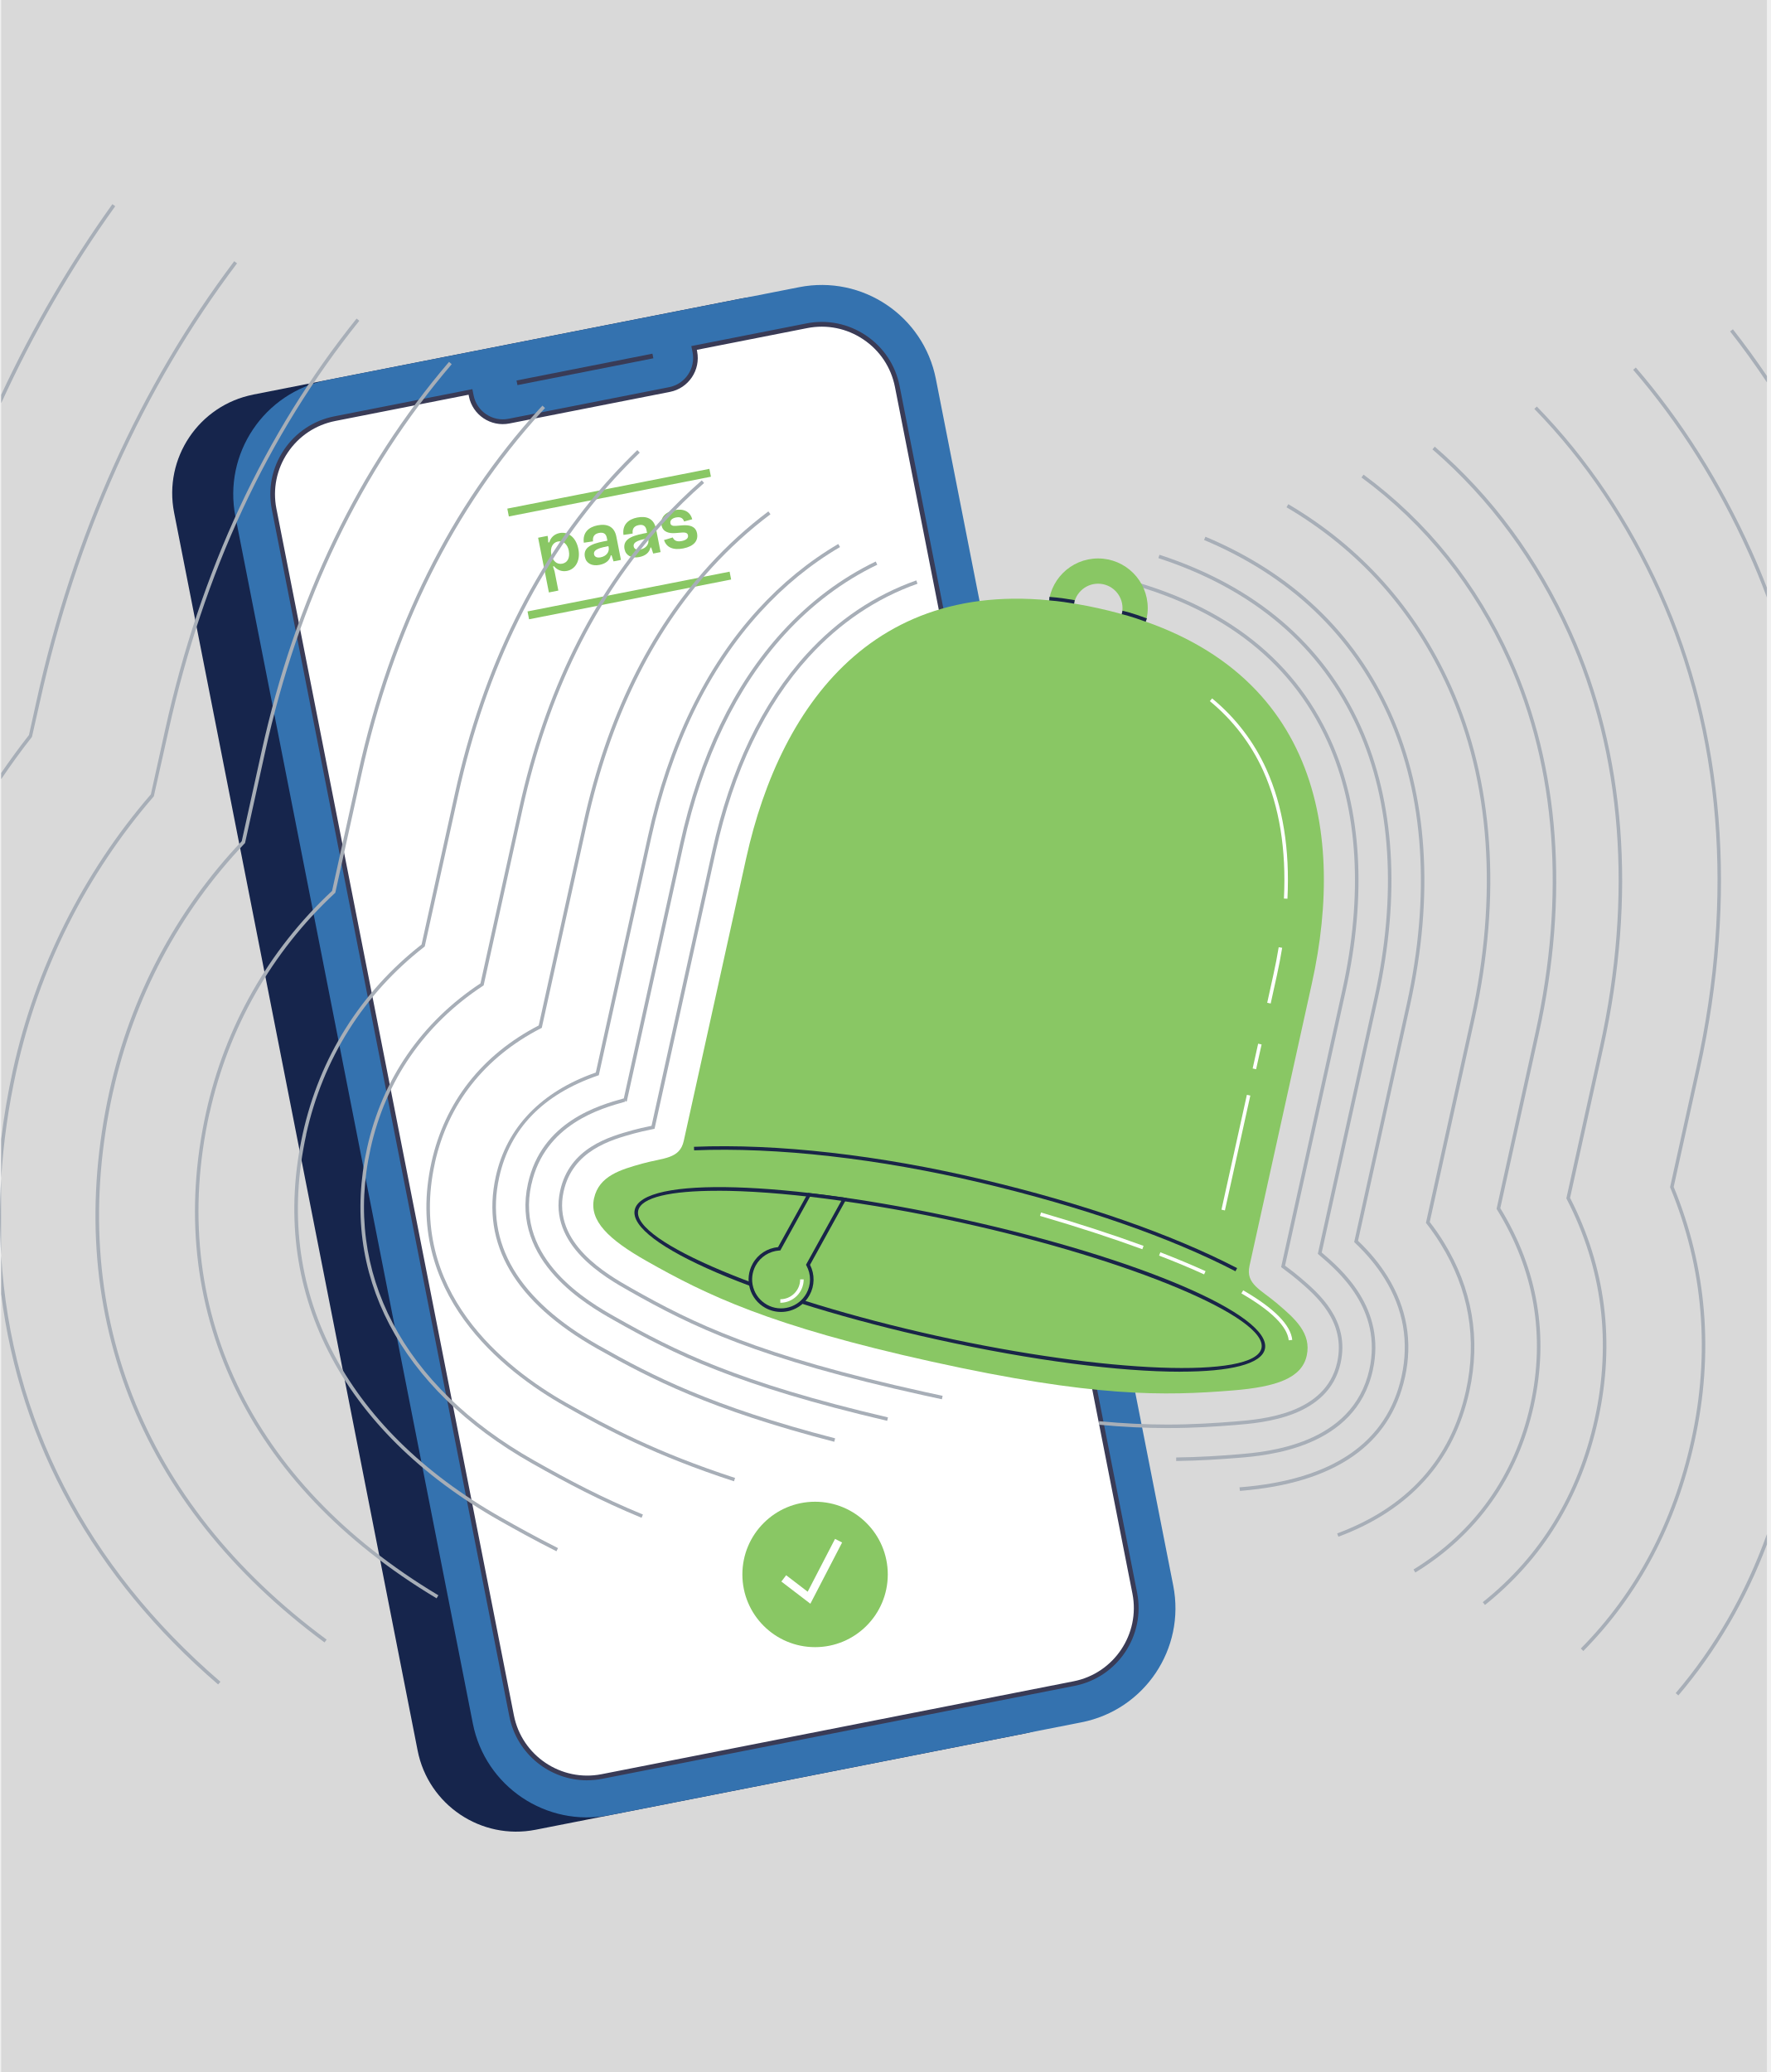
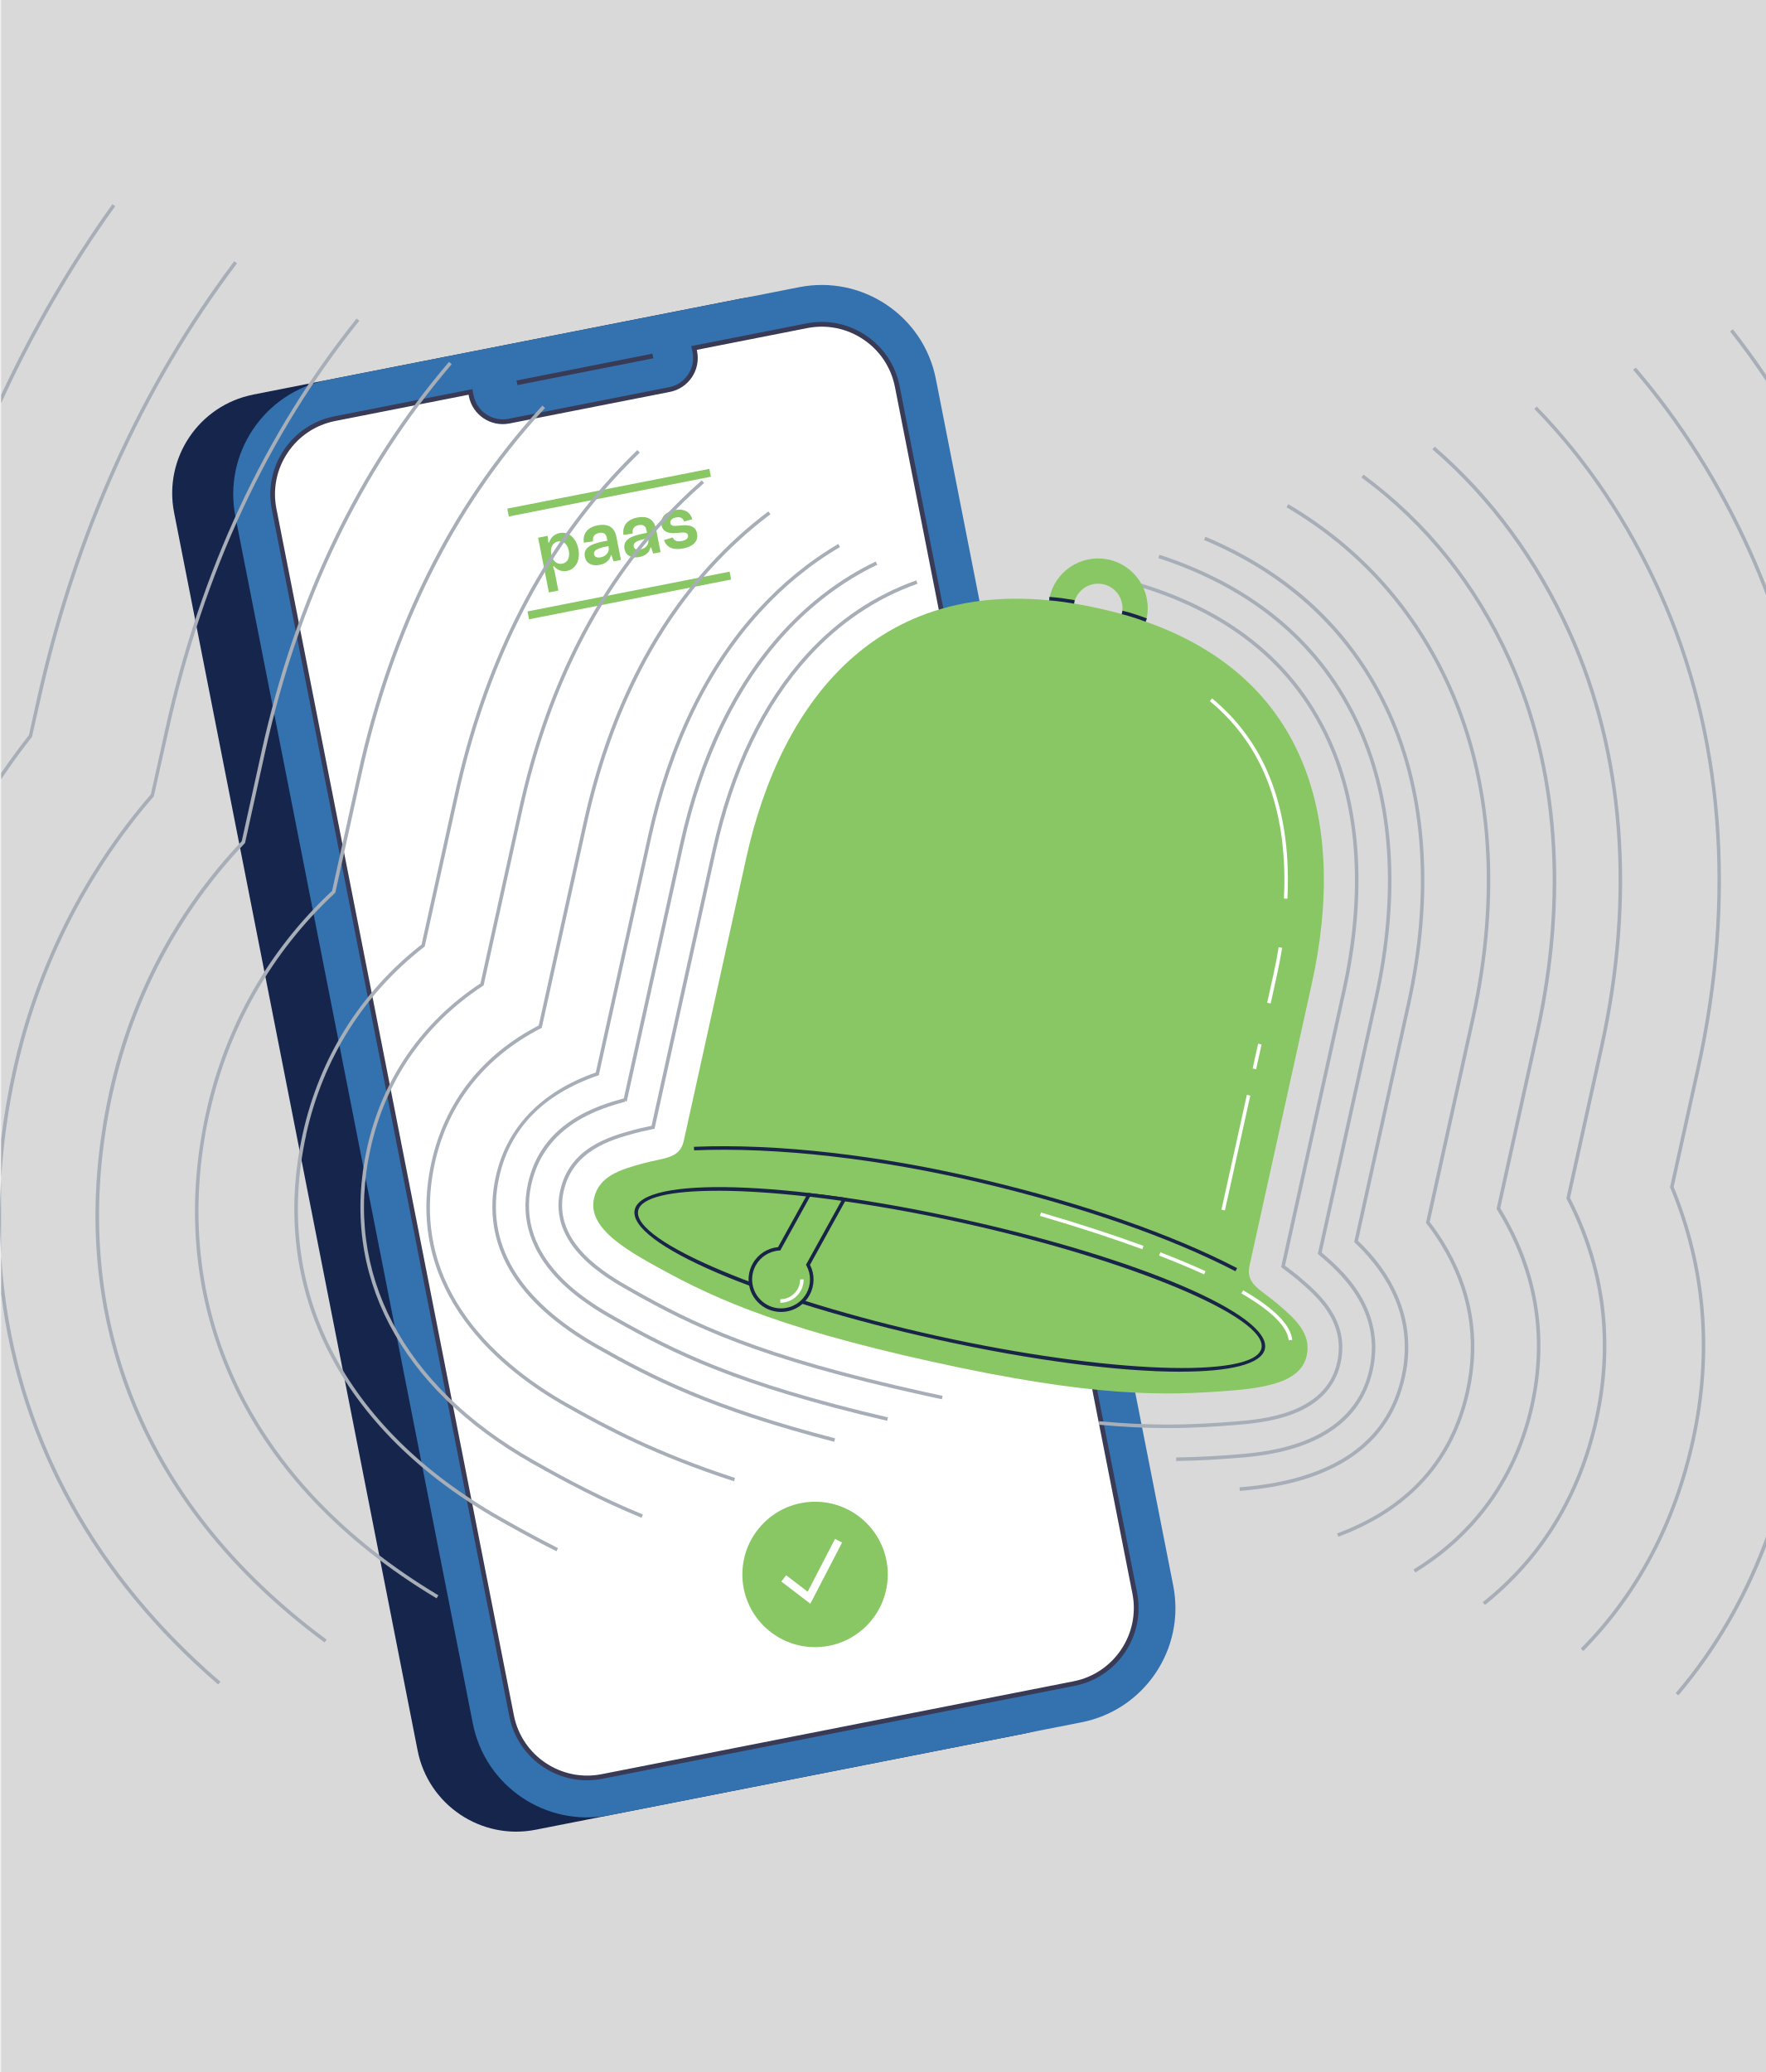
- <svg xmlns="http://www.w3.org/2000/svg" width="376" height="440" viewBox="0 0 376 440" fill="none">
+ <svg xmlns="http://www.w3.org/2000/svg" width="375" height="440" viewBox="0 0 375 440" fill="none">
  <path d="M375.25 0H0.25V440H375.25V0Z" fill="#D9D9D9" />
  <path d="M53.792 83.787L157.524 63.379C168.749 61.171 179.657 68.493 181.866 79.718L233.821 343.805C236.029 355.03 228.707 365.939 217.483 368.147L113.751 388.555C102.193 390.829 90.967 383.294 88.693 371.735L36.975 108.855C34.701 97.296 42.236 86.07 53.794 83.797L53.792 83.787Z" fill="#16254C" />
  <path d="M169.734 60.982L69.476 80.707C56.086 83.341 47.367 96.332 50.001 109.722L100.418 365.99C103.052 379.38 116.043 388.099 129.433 385.465L229.691 365.741C243.082 363.106 251.801 350.116 249.167 336.725L198.75 80.458C196.115 67.067 183.125 58.348 169.734 60.982Z" fill="#3472AF" />
  <path d="M127.85 377.25C119.01 378.99 110.4 373.21 108.65 364.37L58.22 108.1C56.48 99.26 62.26 90.65 71.1 88.91L99.92 83.24L100.08 84.06C100.81 87.75 104.4 90.16 108.09 89.44L142.19 82.73C145.88 82 148.29 78.41 147.57 74.72L147.41 73.9L171.36 69.19C180.2 67.45 188.82 73.23 190.56 82.07L241 338.33C242.74 347.17 236.96 355.78 228.12 357.53L127.86 377.26L127.85 377.25Z" fill="white" />
  <path d="M124.69 378.06C116.81 378.06 109.75 372.49 108.17 364.47L57.73 108.2C56.86 103.79 57.77 99.3 60.28 95.56C62.79 91.82 66.6 89.28 71.01 88.41L100.32 82.64L100.58 83.95C101.25 87.37 104.58 89.6 108 88.93L142.1 82.22C145.52 81.55 147.76 78.22 147.08 74.8L146.82 73.49L171.26 68.68C175.67 67.81 180.16 68.72 183.9 71.23C187.64 73.74 190.18 77.55 191.05 81.96L241.49 338.22C243.28 347.34 237.33 356.21 228.21 358L127.95 377.73C126.86 377.95 125.77 378.05 124.69 378.05V378.06ZM99.52 83.82L71.19 89.4C67.04 90.22 63.46 92.6 61.1 96.12C58.74 99.64 57.89 103.86 58.7 108.01L109.14 364.27C110.83 372.84 119.18 378.44 127.75 376.76L228.01 357.03C236.58 355.34 242.18 346.99 240.5 338.42L190.06 82.16C189.24 78.01 186.86 74.43 183.34 72.07C179.82 69.71 175.6 68.86 171.45 69.67L147.99 74.29L148.05 74.62C148.83 78.58 146.24 82.44 142.28 83.22L108.18 89.93C104.22 90.71 100.36 88.12 99.58 84.16L99.52 83.83V83.82Z" fill="#393B56" />
  <path d="M138.56 75.106L109.696 80.8L109.89 81.781L138.754 76.087L138.56 75.106Z" fill="#393B56" />
  <path d="M120.81 116.98C120.53 115.54 119.59 114.77 118.49 114.99C117.39 115.21 116.8 116.28 117.08 117.71C117.36 119.14 118.28 119.92 119.41 119.7C120.54 119.48 121.08 118.42 120.8 116.98M114.28 114.19L116.29 113.79L116.37 114.2L116.44 115.2L116.66 115.16C116.92 114.24 117.63 113.44 118.82 113.2C120.64 112.84 122.34 114.07 122.83 116.59C123.31 119.04 122.22 120.89 120.4 121.24C119.21 121.47 118.24 120.95 117.66 120.25L117.44 120.29L117.77 121.3L118.58 125.41L116.57 125.81L114.28 114.19Z" fill="#89C764" />
  <path d="M129.25 116.19L129.21 115.97C127.64 116.28 125.95 116.63 126.16 117.71C126.27 118.26 126.79 118.5 127.56 118.35C128.77 118.11 129.46 117.24 129.26 116.19M124.21 118.28C123.72 115.77 126.7 115.26 128.99 114.81L128.87 114.2C128.7 113.32 128.13 112.99 127.22 113.17C126.31 113.35 125.82 113.87 125.94 114.96L123.99 115.25C123.69 113.06 125.06 111.92 126.9 111.56C128.85 111.18 130.46 111.72 130.9 113.97L131.87 118.9L130.3 119.21L129.88 117.92L129.71 117.95C129.49 119 128.67 119.69 127.32 119.96C125.73 120.27 124.49 119.65 124.22 118.29" fill="#89C764" />
  <path d="M137.67 114.53L137.63 114.31C136.06 114.62 134.37 114.97 134.58 116.05C134.69 116.6 135.21 116.84 135.98 116.69C137.19 116.45 137.88 115.58 137.68 114.53M132.63 116.62C132.14 114.11 135.12 113.6 137.41 113.15L137.29 112.54C137.12 111.66 136.55 111.33 135.64 111.51C134.73 111.69 134.24 112.21 134.36 113.3L132.41 113.59C132.11 111.4 133.48 110.26 135.32 109.9C137.27 109.52 138.88 110.06 139.32 112.31L140.29 117.24L138.72 117.55L138.3 116.26L138.13 116.29C137.91 117.34 137.09 118.03 135.74 118.3C134.15 118.61 132.91 117.99 132.64 116.63" fill="#89C764" />
  <path d="M141.01 114.69L142.87 114.13C143.19 114.83 143.78 115.09 144.8 114.89C145.74 114.7 146.23 114.27 146.11 113.67C146.04 113.29 145.75 113.02 144.85 113.09L143.44 113.2C142.14 113.31 140.78 113.02 140.49 111.56C140.17 109.96 141.27 108.72 143.25 108.33C145.23 107.94 146.58 108.65 147.01 110.27L145.28 110.74C145.06 110.02 144.5 109.7 143.55 109.89C142.64 110.07 142.26 110.57 142.38 111.13C142.46 111.54 142.81 111.72 143.53 111.67L144.99 111.55C146.44 111.46 147.74 111.74 148.03 113.24C148.34 114.83 147.37 116.01 145.12 116.46C142.92 116.89 141.55 116.23 141.02 114.71" fill="#89C764" />
  <path d="M150.655 99.564L107.738 108.007L108.066 109.675L150.983 101.232L150.655 99.564Z" fill="#89C764" />
  <path d="M154.948 121.395L112.031 129.838L112.359 131.506L155.276 123.063L154.948 121.395Z" fill="#89C764" />
  <path d="M173.1 349.78C181.627 349.78 188.54 342.867 188.54 334.34C188.54 325.813 181.627 318.9 173.1 318.9C164.573 318.9 157.66 325.813 157.66 334.34C157.66 342.867 164.573 349.78 173.1 349.78Z" fill="#89C764" />
  <path d="M172.1 340.56L165.94 335.85L166.96 334.51L171.53 338.01L177.34 326.79L178.84 327.56L172.1 340.56Z" fill="white" />
  <path d="M0.25 266.64V250.19C-0.09 255.75 -0.08 261.23 0.25 266.64Z" fill="#A7AEB7" />
  <path d="M23.87 43.35C14.83 55.94 6.96 69.47 0.25 83.83V85.62C7.08 70.75 15.16 56.77 24.47 43.79L23.86 43.35H23.87Z" fill="#A7AEB7" />
  <path d="M8.46 149.1C16.27 113.77 30.35 82.42 50.34 55.92L49.74 55.47C29.69 82.06 15.56 113.51 7.73 148.94L6.15 156.09C4.09 158.71 2.14 161.41 0.25 164.15V165.46C2.33 162.4 4.5 159.39 6.79 156.48L8.46 149.1Z" fill="#A7AEB7" />
  <path d="M46.32 357.7L46.81 357.13C18.26 332.58 2.38 301.3 0.25 266.64V274.78C4.21 306.42 19.84 334.94 46.32 357.7Z" fill="#A7AEB7" />
  <path d="M3.49 227.36C8.25 205.79 18.35 185.65 32.67 169.1L35.8 155.13C43.2 121.63 56.83 92.35 76.31 68.12L75.73 67.65C56.18 91.97 42.5 121.35 35.07 154.97L32.04 168.68C17.67 185.3 7.54 205.54 2.75 227.19C1.66 232.14 0.83 237.05 0.25 241.92V250.18C0.71 242.69 1.78 235.07 3.49 227.35V227.36Z" fill="#A7AEB7" />
  <path d="M368.02 69.92L367.43 70.38C370.16 73.85 372.76 77.47 375.25 81.2V79.85C372.94 76.44 370.53 73.12 368.02 69.92Z" fill="#A7AEB7" />
  <path d="M24 231.89C28.4 211.95 38.08 193.69 51.97 179.09L52.04 179.01L56.31 159.66C63.42 127.46 76.75 99.77 95.93 77.34L95.36 76.85C76.1 99.37 62.71 127.18 55.57 159.49L51.34 178.63C37.39 193.32 27.68 211.67 23.25 231.71C13.05 277.92 29.27 319.49 68.92 348.78L69.37 348.18C29.97 319.08 13.86 277.78 23.99 231.88L24 231.89Z" fill="#A7AEB7" />
  <path d="M355.87 359.54L356.44 360.03C364.43 350.66 370.72 339.91 375.25 327.96V325.76C370.71 338.41 364.22 349.73 355.87 359.54Z" fill="#A7AEB7" />
  <path d="M347.41 78.04L346.84 78.53C356.57 89.82 364.81 102.86 371.31 117.31C372.73 120.45 374.04 123.64 375.24 126.88V124.79C374.22 122.16 373.14 119.56 371.99 117C365.45 102.49 357.18 89.38 347.4 78.04H347.41Z" fill="#A7AEB7" />
  <path d="M44.5 236.41C48.5 218.28 57.71 202.12 71.12 189.66L71.21 189.58L76.82 164.19C83.56 133.67 96.39 107.88 114.94 87.53C115.09 87.36 115.24 87.2 115.39 87.04L115.75 86.65L115.2 86.14L114.84 86.52C114.69 86.68 114.53 86.85 114.38 87.02C95.74 107.47 82.86 133.37 76.08 164.02L70.52 189.19C57.04 201.74 47.79 218.01 43.76 236.24C34.6 277.72 52.45 315.32 92.72 339.41L93.1 338.77C53.12 314.85 35.4 277.54 44.48 236.4L44.5 236.41Z" fill="#A7AEB7" />
  <path d="M325.86 86.84C336.6 97.86 345.45 111.02 352.17 125.94C365.5 155.54 368.31 190.42 360.27 226.8L354.68 252.1L354.72 252.21C361.77 269.25 363.26 287.31 359.16 305.9C355.3 323.38 347.41 338.24 335.72 350.07L336.25 350.6C348.04 338.67 355.99 323.69 359.88 306.07C364.01 287.36 362.52 269.18 355.45 252.04L360.99 226.97C369.06 190.43 366.24 155.39 352.84 125.64C346.08 110.64 337.18 97.42 326.38 86.33L325.84 86.85L325.86 86.84Z" fill="#A7AEB7" />
  <path d="M65.01 240.94C68.56 224.88 77.23 211.09 90.09 201.08L90.2 201L97.33 168.73C103.27 141.85 114.41 119.29 130.46 101.69C132.15 99.84 133.97 97.97 135.87 96.12L135.35 95.58C133.44 97.43 131.61 99.32 129.91 101.18C113.78 118.88 102.57 141.55 96.6 168.56L89.53 200.57C76.59 210.69 67.86 224.59 64.29 240.78C57 273.81 72.25 303.76 106.14 322.94C109.3 324.73 113.52 327.08 118.17 329.42L118.51 328.75C113.87 326.42 109.66 324.07 106.51 322.29C72.93 303.29 57.81 273.64 65.03 240.95L65.01 240.94Z" fill="#A7AEB7" />
  <path d="M333.44 254.38L340.5 222.42C347.58 190.33 345.24 159.84 333.71 134.25C326.7 118.68 316.94 105.42 304.7 94.85L304.21 95.42C316.36 105.92 326.06 119.09 333.03 134.56C344.49 160.01 346.82 190.34 339.77 222.26L332.65 254.48L332.71 254.6C340.27 269.24 342.27 284.98 338.66 301.36C335.12 317.41 327.12 330.49 314.9 340.23L315.37 340.82C327.73 330.96 335.81 317.74 339.39 301.52C343.04 285 341.03 269.14 333.44 254.37V254.38Z" fill="#A7AEB7" />
  <path d="M78.68 243.96C81.88 229.49 90.14 217.52 102.58 209.34L102.71 209.26L110.99 171.75C116.39 147.29 126.42 126.89 140.79 111.13C143.54 108.11 146.48 105.23 149.53 102.57L149.04 102.01C145.97 104.69 143.01 107.59 140.24 110.63C125.78 126.49 115.69 147.01 110.26 171.6L102.04 208.82C89.5 217.11 81.17 229.2 77.95 243.82C72.07 270.43 84.86 294.84 113.02 310.77C120.62 315.07 127.48 318.68 136.25 322.31L136.54 321.62C127.8 318.01 120.97 314.41 113.39 310.12C85.53 294.36 72.88 270.25 78.68 243.98V243.96Z" fill="#A7AEB7" />
  <path d="M318.62 256.58L326.83 219.41C333.26 190.29 331.22 162.83 320.94 140C313.73 123.99 303.18 110.8 289.58 100.79L289.14 101.39C302.63 111.32 313.1 124.41 320.26 140.3C330.47 162.98 332.49 190.27 326.1 219.24L317.83 256.71L317.91 256.84C325.85 269.71 328.24 283.67 325 298.35C321.7 313.28 313.12 325.36 300.19 333.29L300.58 333.93C313.69 325.9 322.38 313.65 325.73 298.51C329 283.69 326.61 269.58 318.63 256.57L318.62 256.58Z" fill="#A7AEB7" />
  <path d="M312.05 295.5C314.53 284.26 312.68 273.56 306.56 263.69C305.66 262.24 304.7 260.86 303.64 259.5L313.16 216.39C318.93 190.23 317.21 165.81 308.18 145.75C300.73 129.22 289.1 116.2 273.6 107.07L273.22 107.72C288.59 116.77 300.12 129.67 307.5 146.06C316.47 165.97 318.17 190.23 312.43 216.23L302.83 259.68L302.94 259.82C304.03 261.21 305 262.61 305.92 264.09C311.94 273.79 313.76 284.3 311.32 295.34C308.11 309.88 298.91 320.07 283.98 325.63L284.24 326.33C299.42 320.67 308.78 310.3 312.05 295.5Z" fill="#A7AEB7" />
  <path d="M92.35 246.98C95.13 234.4 102.93 224.5 114.9 218.35L115.06 218.27L124.67 174.77C129.54 152.73 138.45 134.49 151.15 120.56C154.97 116.37 159.17 112.55 163.63 109.2L163.18 108.6C158.69 111.97 154.45 115.83 150.6 120.05C137.81 134.08 128.84 152.44 123.94 174.6L114.41 217.76C102.32 224.02 94.45 234.06 91.63 246.82C85.53 274.46 106.74 291.11 119.93 298.57C128.93 303.66 139.12 309.09 155.88 314.56L156.11 313.85C139.41 308.4 129.26 302.99 120.29 297.92C107.28 290.56 86.36 274.15 92.36 246.98H92.35Z" fill="#A7AEB7" />
  <path d="M298.38 292.48C300.05 284.94 298.79 277.73 294.66 271.07C293.03 268.44 290.99 265.96 288.41 263.49L299.48 213.37C304.6 190.18 303.19 168.78 295.41 151.5C287.68 134.33 274.42 121.7 256 113.98L255.71 114.67C273.94 122.32 287.07 134.82 294.73 151.81C302.45 168.95 303.84 190.18 298.76 213.21L287.64 263.54L287.59 263.75L287.74 263.9C290.34 266.37 292.39 268.85 294.02 271.48C298.05 277.97 299.27 284.98 297.64 292.33C294.54 306.34 283.03 314.25 263.4 315.83H263.24L263.32 316.59H263.46C283.45 314.97 295.19 306.86 298.37 292.49L298.38 292.48Z" fill="#A7AEB7" />
  <path d="M106.02 250C108.3 239.66 115.35 232.39 126.97 228.4L127.17 228.33L138.33 177.78C142.66 158.16 150.45 142.08 161.48 129.98C166.54 124.43 172.23 119.78 178.4 116.17L178.02 115.52C171.79 119.18 166.04 123.87 160.93 129.48C149.81 141.68 141.96 157.87 137.6 177.62L126.53 227.76C114.93 231.8 107.59 239.43 105.29 249.84C102.12 264.21 109.36 276.51 126.81 286.39C138.35 292.92 150.88 299.35 177.17 306.17L177.36 305.44C151.16 298.64 138.68 292.24 127.18 285.73C110.05 276.03 102.93 264.01 106.02 250Z" fill="#A7AEB7" />
  <path d="M291.55 290.97C294.46 277.79 284.9 269.55 280.7 265.98L292.65 211.86C297.44 190.15 296.19 170.28 289.03 154.37C281.11 136.79 266.71 124.48 246.24 117.81L246.01 118.52C266.27 125.13 280.52 137.3 288.35 154.68C295.44 170.43 296.68 190.15 291.92 211.7L279.87 266.26L280.14 266.49C284.18 269.93 293.65 277.99 290.82 290.81C287.27 306.87 268.89 308.35 262.85 308.84C259.23 309.13 254.85 309.44 249.79 309.5V310.25C254.88 310.19 259.28 309.88 262.91 309.59C269.09 309.09 287.88 307.58 291.55 290.97Z" fill="#A7AEB7" />
  <path d="M112.86 251.51C115.69 238.69 127.67 235.37 132.78 233.95L132.68 233.59L132.9 233.92L133.12 233.86L145.17 179.3C149.24 160.89 156.47 145.89 166.66 134.71C172.41 128.4 179.02 123.43 186.31 119.92L185.98 119.24C178.61 122.79 171.92 127.83 166.1 134.2C155.82 145.48 148.52 160.6 144.43 179.13L132.48 233.25C127.18 234.72 115.03 238.16 112.12 251.34C108.45 267.95 124.86 277.23 130.25 280.29C143.12 287.58 156.39 294.22 188.41 301.72L188.58 300.99C156.65 293.51 143.44 286.89 130.62 279.63C125.35 276.65 109.3 267.56 112.85 251.5L112.86 251.51Z" fill="#A7AEB7" />
  <path d="M284.71 289.46C286.73 280.31 280.07 274.64 276.09 271.25C275.13 270.43 274.25 269.77 273.47 269.19C273.3 269.06 273.11 268.92 272.91 268.77L285.81 210.35C290.28 190.13 289.18 171.77 282.64 157.25C274.5 139.18 258.6 127.35 235.37 122.08L235.2 122.81C258.19 128.03 273.92 139.72 281.96 157.56C288.43 171.93 289.51 190.13 285.08 210.19L272.13 268.84L272.08 269.07L272.27 269.22C272.52 269.41 272.79 269.61 273.02 269.79C273.79 270.37 274.66 271.02 275.6 271.82C279.45 275.1 285.9 280.58 283.98 289.3C281.55 300.31 268.05 301.4 262.29 301.86C258.28 302.18 253.44 302.51 247.9 302.51C243.3 302.51 238.56 302.28 233.43 301.8L233.36 302.55C238.52 303.03 243.27 303.26 247.9 303.26C253.46 303.26 258.33 302.93 262.35 302.61C268.28 302.13 282.16 301.01 284.71 289.46Z" fill="#A7AEB7" />
  <path d="M134.08 273.55C129.05 270.7 117.26 264.03 119.7 253.02C121.62 244.31 129.78 242.05 134.66 240.7C135.84 240.37 136.91 240.15 137.86 239.95C138.14 239.89 138.47 239.82 138.78 239.75L139.01 239.7L152.01 180.81C155.81 163.61 162.48 149.69 171.84 139.43C178.38 132.26 186.12 127.05 194.85 123.96L194.6 123.25C185.75 126.38 177.91 131.65 171.28 138.92C161.83 149.28 155.1 163.32 151.27 180.65L138.37 239.07C138.14 239.12 137.9 239.17 137.68 239.22C136.73 239.42 135.65 239.65 134.45 239.98C129.41 241.38 120.98 243.71 118.96 252.86C116.41 264.41 128.53 271.28 133.71 274.2C146.89 281.66 160.7 288.48 196.28 296.33C197.55 296.61 198.8 296.88 200.03 297.14L200.19 296.41C198.96 296.15 197.71 295.88 196.44 295.6C160.97 287.77 147.21 280.98 134.08 273.55Z" fill="#A7AEB7" />
  <path d="M271.31 276.87C267.76 273.85 264.5 272.68 265.36 268.81L278.62 208.77C285.97 175.48 279.23 139.31 233.2 129.15C187.17 118.98 165.83 148.96 158.47 182.24L145.21 242.28C144.35 246.16 140.9 245.84 136.42 247.09C131.74 248.39 127.21 249.72 126.16 254.46C125.11 259.21 129.17 263.17 137.34 267.8C149.98 274.95 163.36 281.53 197.87 289.15C232.38 296.77 247.29 296.44 261.76 295.27C271.12 294.52 276.47 292.63 277.51 287.88C278.56 283.14 275.01 280.02 271.31 276.88V276.87Z" fill="#89C764" />
  <path d="M264.804 232.489L259.406 256.879L260.138 257.041L265.536 232.651L264.804 232.489Z" fill="white" />
  <path d="M267.195 221.632L266.031 226.894L266.763 227.056L267.928 221.794L267.195 221.632Z" fill="white" />
  <path d="M269.85 213.1L269.12 212.94L270.44 206.95C270.87 205.02 271.24 203.07 271.56 201.15L272.3 201.27C271.98 203.2 271.61 205.16 271.18 207.11L269.86 213.1H269.85Z" fill="white" />
  <path d="M273.42 190.85L272.67 190.81C273.19 180.44 271.71 171.32 268.29 163.72C265.69 157.95 261.87 152.96 256.94 148.89L257.42 148.31C262.44 152.45 266.32 157.53 268.97 163.41C272.44 171.12 273.94 180.36 273.42 190.85Z" fill="white" />
  <path d="M273.69 284.62C273.39 281.7 270.01 278.35 263.64 274.66L264.02 274.01C270.61 277.82 274.12 281.37 274.44 284.54L273.69 284.62Z" fill="white" />
  <path d="M255.71 270.62C252.85 269.31 249.64 267.97 246.16 266.63L246.43 265.93C249.92 267.28 253.15 268.63 256.03 269.94L255.72 270.62H255.71Z" fill="white" />
  <path d="M242.6 265.28C236.17 262.92 228.86 260.54 220.87 258.2L221.08 257.48C229.09 259.82 236.42 262.21 242.86 264.57L242.6 265.28Z" fill="white" />
  <path d="M250.68 291.29C237.91 291.29 219.44 288.97 198.9 284.43C161.38 276.14 133.22 264.05 134.8 256.91C136.38 249.76 167.01 250.66 204.53 258.94C242.05 267.23 270.21 279.32 268.63 286.46C267.92 289.69 261.25 291.28 250.68 291.28V291.29ZM152.34 252.87C142.46 252.87 136.16 254.25 135.54 257.07C134.1 263.58 163.19 275.78 199.07 283.7C234.94 291.62 266.47 292.81 267.9 286.3C269.34 279.79 240.25 267.59 204.37 259.67C184.09 255.19 165.19 252.86 152.34 252.86V252.87Z" fill="#192548" />
  <path d="M179.28 254.7C176.72 254.33 174.23 254.01 171.82 253.74L165.48 265.2C163.33 265.34 161.29 266.52 160.17 268.55C158.43 271.7 159.57 275.67 162.72 277.41C165.87 279.15 169.84 278.01 171.58 274.86C172.7 272.84 172.62 270.48 171.59 268.59L179.27 254.71L179.28 254.7Z" fill="#89C764" />
  <path d="M165.87 278.6C164.72 278.6 163.58 278.31 162.54 277.74C160.93 276.85 159.76 275.38 159.25 273.61C158.74 271.84 158.95 269.98 159.84 268.36C160.95 266.35 162.96 265.05 165.24 264.83L171.6 253.33L171.85 253.36C174.25 253.63 176.76 253.96 179.33 254.33L179.84 254.4L179.61 254.87C179.61 254.87 179.61 254.87 172.03 268.59C173.07 270.64 173.03 273.03 171.92 275.04C171.03 276.65 169.56 277.82 167.79 278.33C167.16 278.51 166.51 278.6 165.87 278.6ZM172.02 254.13L165.71 265.55H165.5C163.39 265.7 161.52 266.88 160.5 268.72C159.71 270.16 159.52 271.82 159.97 273.39C160.42 274.97 161.47 276.27 162.9 277.07C164.34 277.87 166 278.05 167.58 277.6C169.16 277.14 170.46 276.1 171.26 274.67C172.28 272.83 172.28 270.62 171.27 268.76L171.17 268.58L171.27 268.4C171.27 268.4 177.33 257.43 178.68 254.99C176.4 254.67 174.16 254.38 172.01 254.13H172.02Z" fill="#192548" />
  <path d="M262.38 269.96C248.56 262.79 229.95 256.31 208.55 251.22C186.68 246.02 164.97 243.56 147.41 244.28L147.38 243.53C165.01 242.8 186.8 245.27 208.73 250.49C230.19 255.59 248.86 262.1 262.73 269.29L262.38 269.96Z" fill="#192548" />
  <path d="M165.72 276.65V275.9C168.04 275.9 169.93 274.01 169.93 271.69H170.68C170.68 274.43 168.45 276.65 165.72 276.65Z" fill="white" />
  <path d="M233.2 118.59C227.37 118.59 222.65 123.31 222.65 129.14C222.65 134.97 227.37 139.69 233.2 139.69C239.03 139.69 243.75 134.97 243.75 129.14C243.75 123.31 239.03 118.59 233.2 118.59ZM233.2 134.33C230.34 134.33 228.01 132.01 228.01 129.14C228.01 126.27 230.33 123.95 233.2 123.95C236.07 123.95 238.39 126.27 238.39 129.14C238.39 132.01 236.07 134.33 233.2 134.33Z" fill="#89C764" />
  <path d="M228.11 128.19C225.05 127.64 222.85 127.5 222.83 127.5L222.87 126.75C222.87 126.75 225.14 126.89 228.24 127.45L228.11 128.19Z" fill="#192548" />
  <path d="M243.3 132.02C240.22 130.86 238.25 130.43 238.23 130.42L238.39 129.69C238.47 129.71 240.43 130.14 243.57 131.32L243.31 132.02H243.3Z" fill="#192548" />
</svg>
